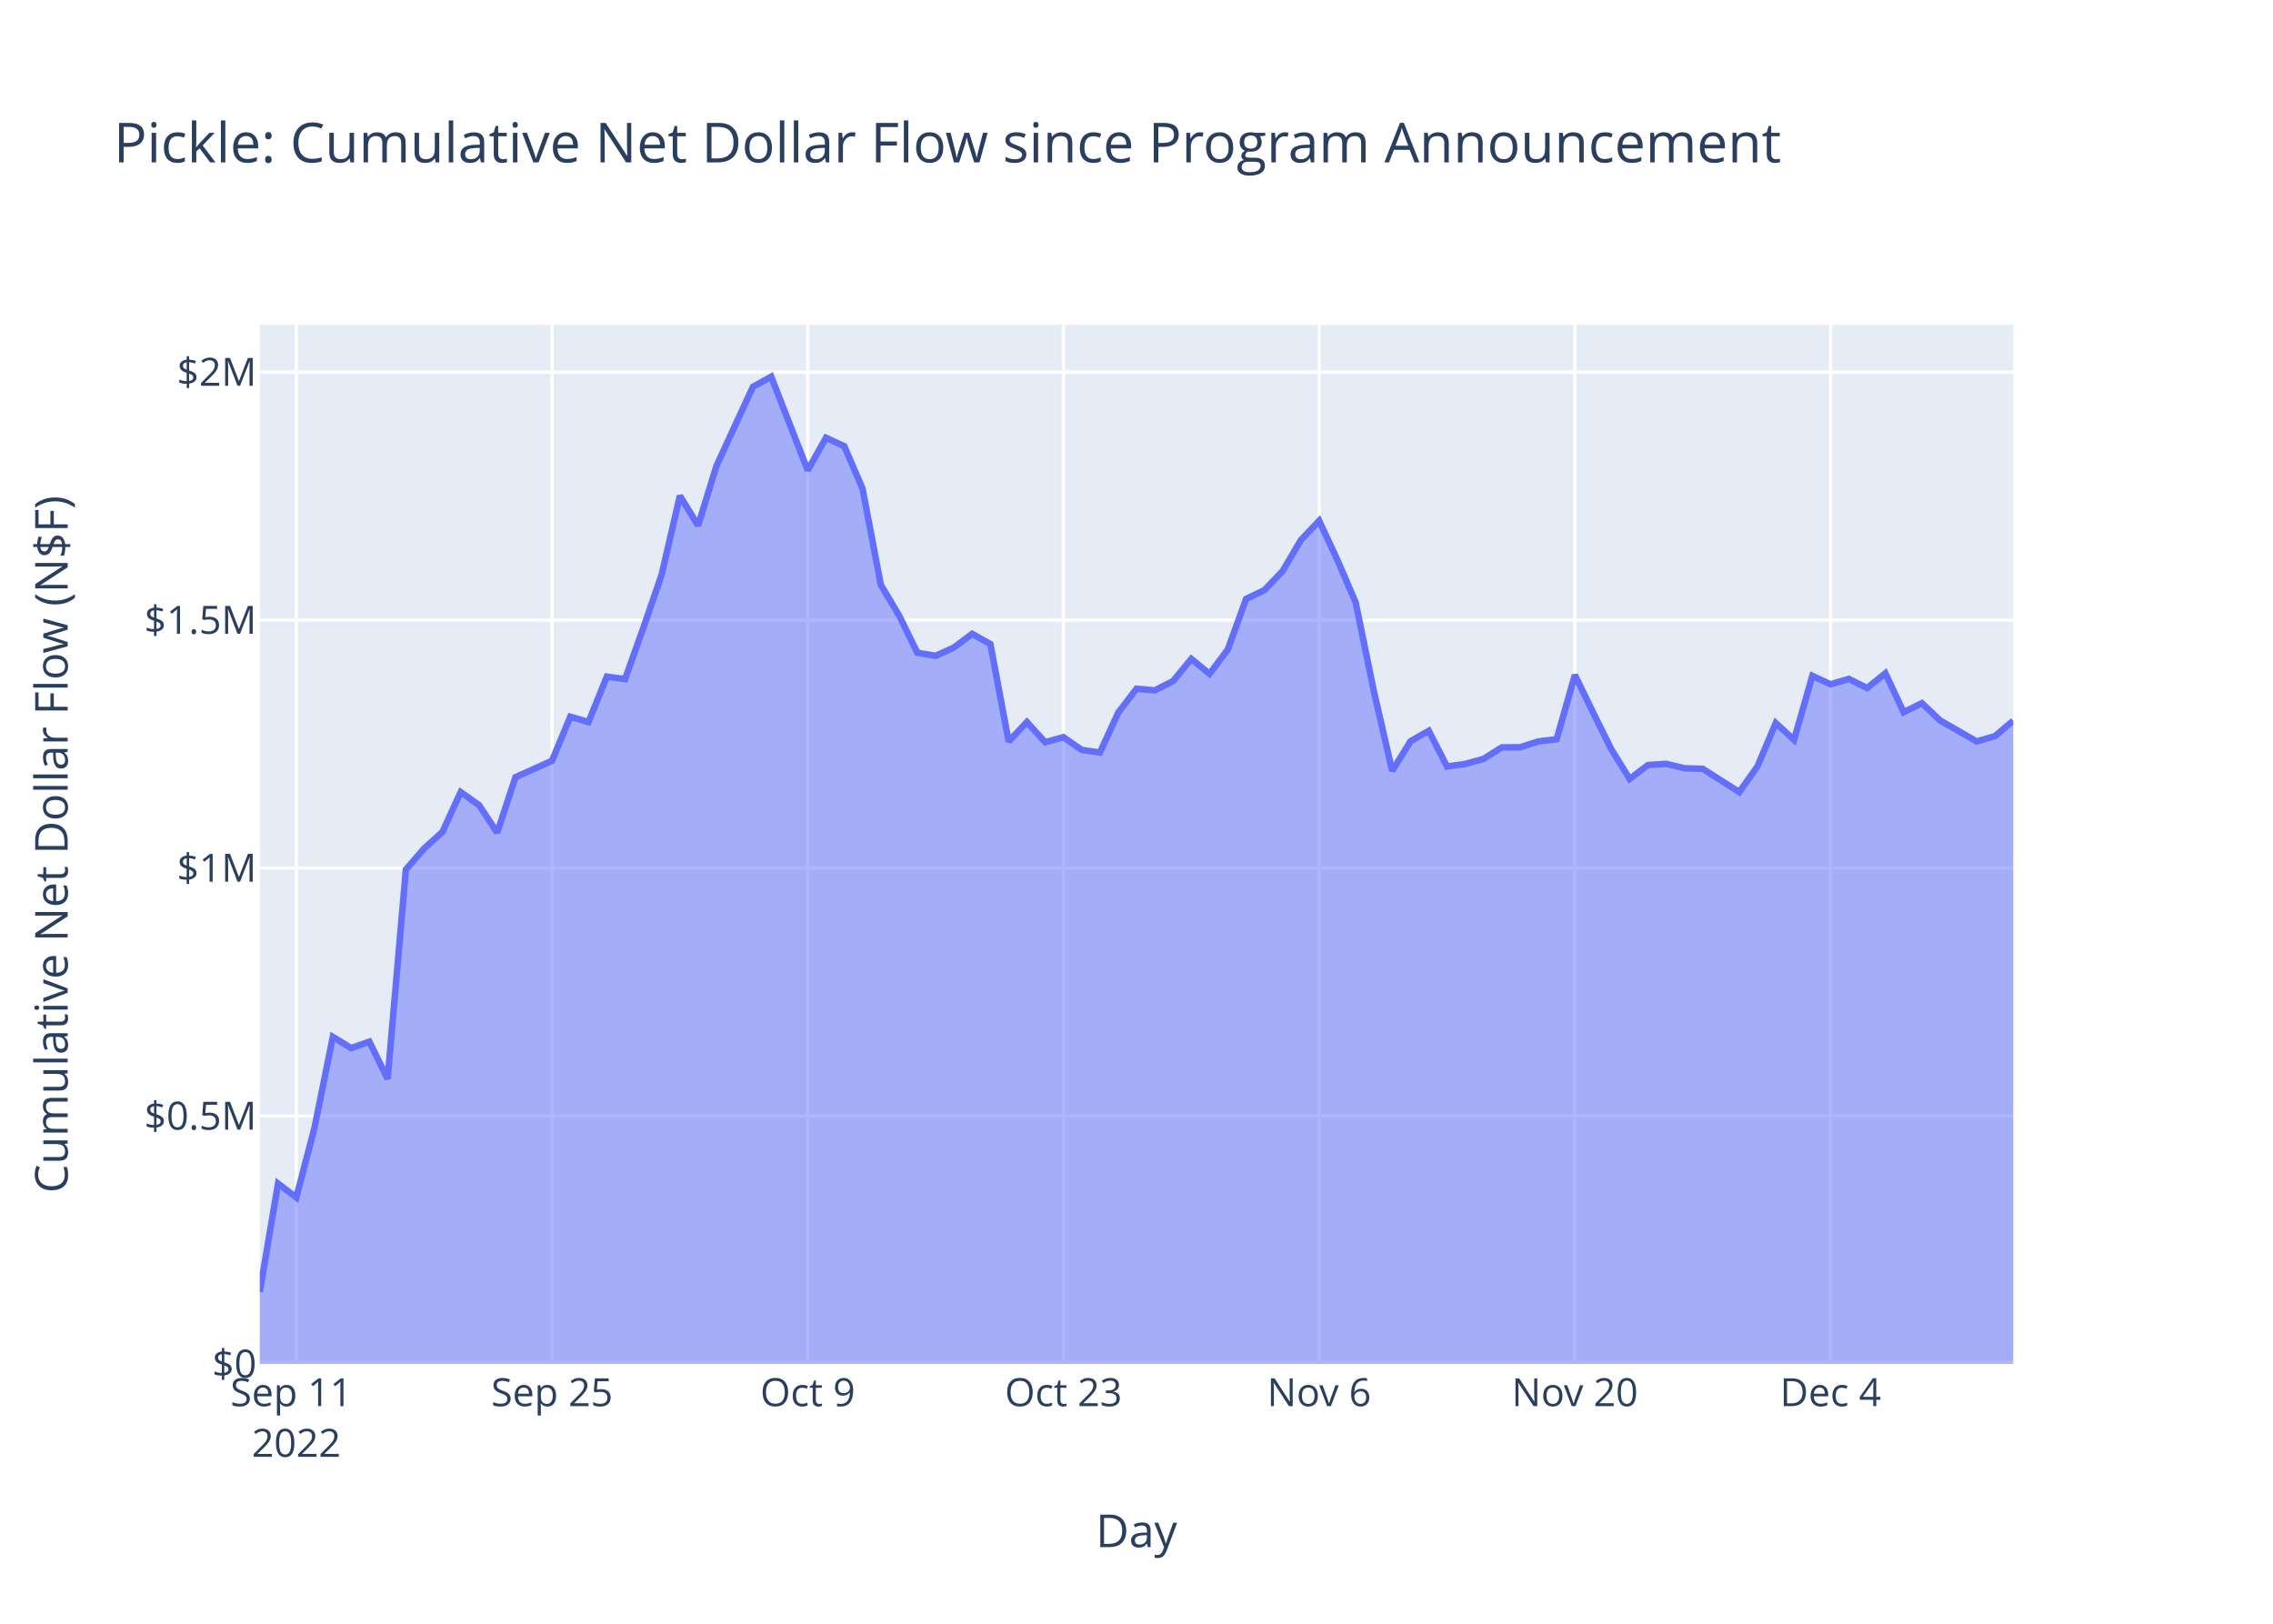
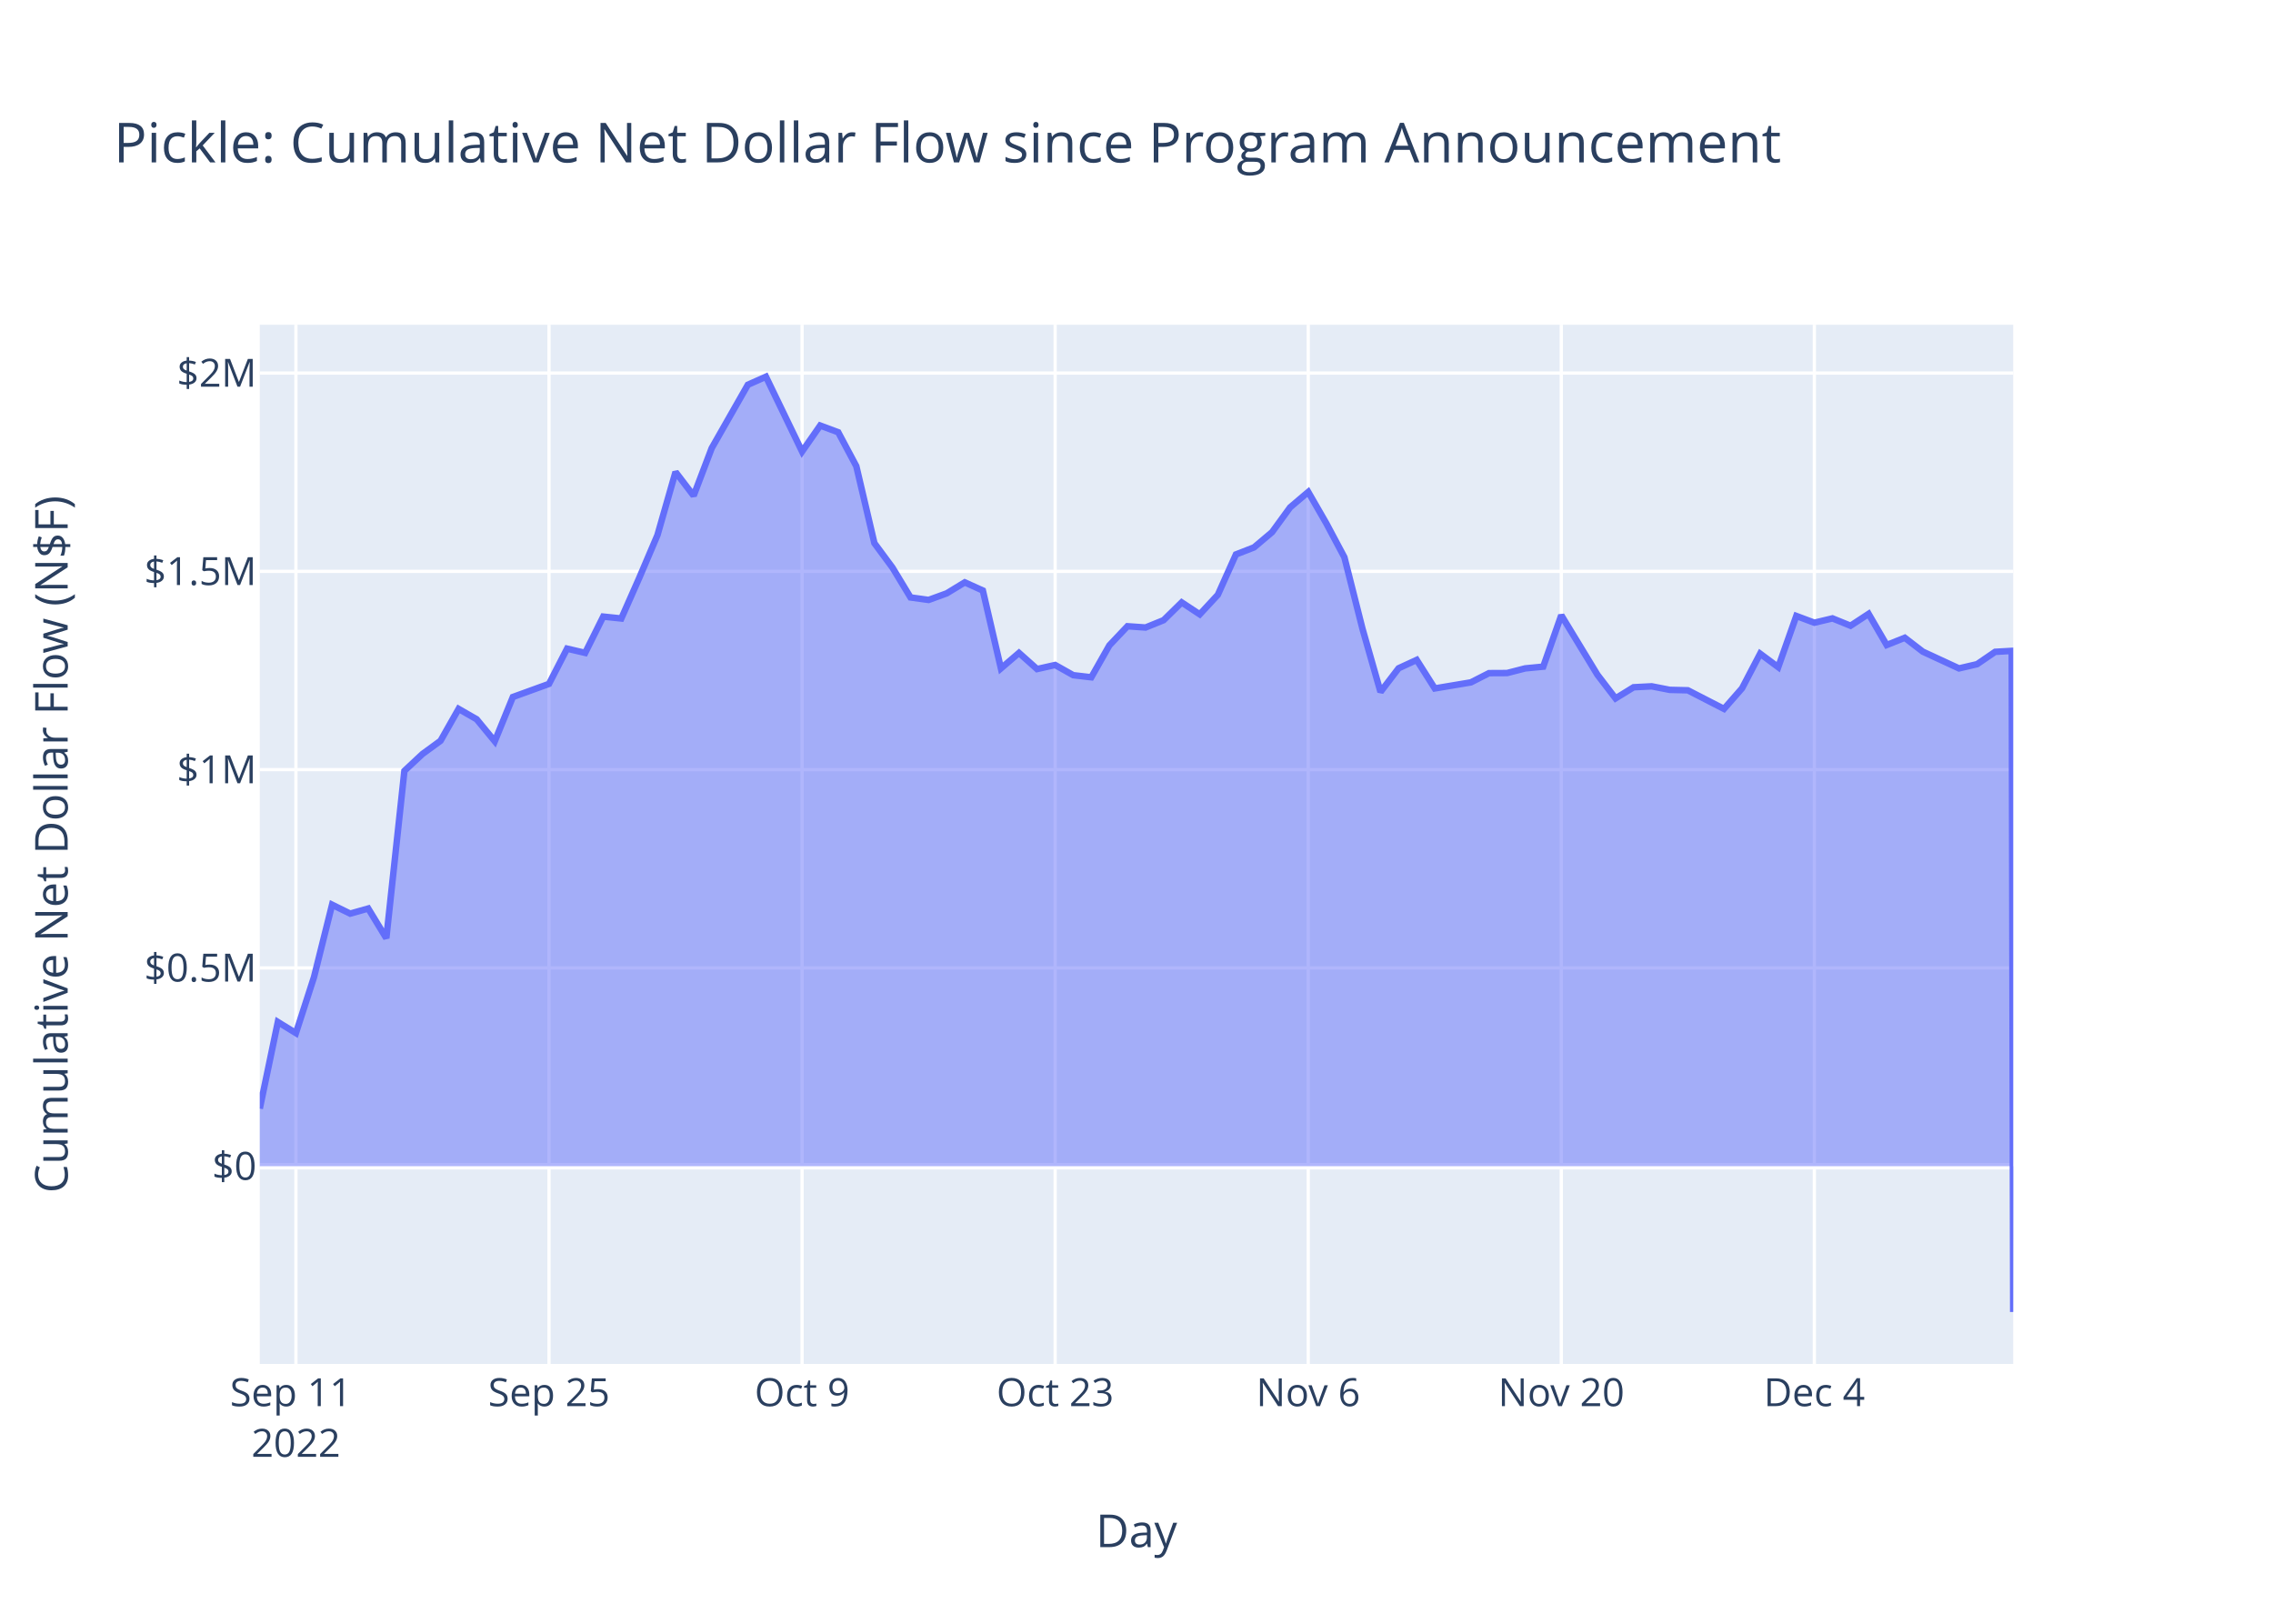
<svg xmlns="http://www.w3.org/2000/svg" class="main-svg" width="700" height="500" style="" viewBox="0 0 700 500">
  <rect x="0" y="0" width="700" height="500" style="fill: rgb(255, 255, 255); fill-opacity: 1;" />
-   <defs id="defs-3fc30d">
+   <defs id="defs-d72c0a">
    <g class="clips">
-       <clipPath id="clip3fc30dxyplot" class="plotclip">
+       <clipPath id="clipd72c0axyplot" class="plotclip">
        <rect width="540" height="320" />
      </clipPath>
-       <clipPath class="axesclip" id="clip3fc30dx">
+       <clipPath class="axesclip" id="clipd72c0ax">
        <rect x="80" y="0" width="540" height="500" />
      </clipPath>
-       <clipPath class="axesclip" id="clip3fc30dy">
+       <clipPath class="axesclip" id="clipd72c0ay">
        <rect x="0" y="100" width="700" height="320" />
      </clipPath>
-       <clipPath class="axesclip" id="clip3fc30dxy">
+       <clipPath class="axesclip" id="clipd72c0axy">
        <rect x="80" y="100" width="540" height="320" />
      </clipPath>
    </g>
    <g class="gradients" />
    <g class="patterns" />
  </defs>
  <g class="bglayer">
    <rect class="bg" x="80" y="100" width="540" height="320" style="fill: rgb(229, 236, 246); fill-opacity: 1; stroke-width: 0;" />
  </g>
  <g class="layer-below">
    <g class="imagelayer" />
    <g class="shapelayer" />
  </g>
  <g class="cartesianlayer">
    <g class="subplot xy">
      <g class="layer-subplot">
        <g class="shapelayer" />
        <g class="imagelayer" />
      </g>
      <g class="minor-gridlayer">
        <g class="x" />
        <g class="y" />
      </g>
      <g class="gridlayer">
        <g class="x">
-           <path class="xgrid crisp" transform="translate(91.25,0)" d="M0,100v320" style="stroke: rgb(255, 255, 255); stroke-opacity: 1; stroke-width: 1px;" />
-           <path class="xgrid crisp" transform="translate(170,0)" d="M0,100v320" style="stroke: rgb(255, 255, 255); stroke-opacity: 1; stroke-width: 1px;" />
-           <path class="xgrid crisp" transform="translate(248.75,0)" d="M0,100v320" style="stroke: rgb(255, 255, 255); stroke-opacity: 1; stroke-width: 1px;" />
-           <path class="xgrid crisp" transform="translate(327.5,0)" d="M0,100v320" style="stroke: rgb(255, 255, 255); stroke-opacity: 1; stroke-width: 1px;" />
-           <path class="xgrid crisp" transform="translate(406.25,0)" d="M0,100v320" style="stroke: rgb(255, 255, 255); stroke-opacity: 1; stroke-width: 1px;" />
-           <path class="xgrid crisp" transform="translate(485,0)" d="M0,100v320" style="stroke: rgb(255, 255, 255); stroke-opacity: 1; stroke-width: 1px;" />
-           <path class="xgrid crisp" transform="translate(563.75,0)" d="M0,100v320" style="stroke: rgb(255, 255, 255); stroke-opacity: 1; stroke-width: 1px;" />
+           <path class="xgrid crisp" transform="translate(91.13,0)" d="M0,100v320" style="stroke: rgb(255, 255, 255); stroke-opacity: 1; stroke-width: 1px;" />
+           <path class="xgrid crisp" transform="translate(169.07,0)" d="M0,100v320" style="stroke: rgb(255, 255, 255); stroke-opacity: 1; stroke-width: 1px;" />
+           <path class="xgrid crisp" transform="translate(247.01,0)" d="M0,100v320" style="stroke: rgb(255, 255, 255); stroke-opacity: 1; stroke-width: 1px;" />
+           <path class="xgrid crisp" transform="translate(324.95,0)" d="M0,100v320" style="stroke: rgb(255, 255, 255); stroke-opacity: 1; stroke-width: 1px;" />
+           <path class="xgrid crisp" transform="translate(402.89,0)" d="M0,100v320" style="stroke: rgb(255, 255, 255); stroke-opacity: 1; stroke-width: 1px;" />
+           <path class="xgrid crisp" transform="translate(480.82,0)" d="M0,100v320" style="stroke: rgb(255, 255, 255); stroke-opacity: 1; stroke-width: 1px;" />
+           <path class="xgrid crisp" transform="translate(558.76,0)" d="M0,100v320" style="stroke: rgb(255, 255, 255); stroke-opacity: 1; stroke-width: 1px;" />
        </g>
        <g class="y">
-           <path class="ygrid crisp" transform="translate(0,343.65)" d="M80,0h540" style="stroke: rgb(255, 255, 255); stroke-opacity: 1; stroke-width: 1px;" />
-           <path class="ygrid crisp" transform="translate(0,267.3)" d="M80,0h540" style="stroke: rgb(255, 255, 255); stroke-opacity: 1; stroke-width: 1px;" />
-           <path class="ygrid crisp" transform="translate(0,190.95)" d="M80,0h540" style="stroke: rgb(255, 255, 255); stroke-opacity: 1; stroke-width: 1px;" />
-           <path class="ygrid crisp" transform="translate(0,114.59)" d="M80,0h540" style="stroke: rgb(255, 255, 255); stroke-opacity: 1; stroke-width: 1px;" />
+           <path class="ygrid crisp" transform="translate(0,298.05)" d="M80,0h540" style="stroke: rgb(255, 255, 255); stroke-opacity: 1; stroke-width: 1px;" />
+           <path class="ygrid crisp" transform="translate(0,236.99)" d="M80,0h540" style="stroke: rgb(255, 255, 255); stroke-opacity: 1; stroke-width: 1px;" />
+           <path class="ygrid crisp" transform="translate(0,175.94)" d="M80,0h540" style="stroke: rgb(255, 255, 255); stroke-opacity: 1; stroke-width: 1px;" />
+           <path class="ygrid crisp" transform="translate(0,114.88)" d="M80,0h540" style="stroke: rgb(255, 255, 255); stroke-opacity: 1; stroke-width: 1px;" />
        </g>
      </g>
      <g class="zerolinelayer">
-         <path class="yzl zl crisp" transform="translate(0,420)" d="M80,0h540" style="stroke: rgb(255, 255, 255); stroke-opacity: 1; stroke-width: 2px;" />
+         <path class="yzl zl crisp" transform="translate(0,359.11)" d="M80,0h540" style="stroke: rgb(255, 255, 255); stroke-opacity: 1; stroke-width: 2px;" />
      </g>
      <path class="xlines-below" />
      <path class="ylines-below" />
      <g class="overlines-below" />
      <g class="xaxislayer-below" />
      <g class="yaxislayer-below" />
      <g class="overaxes-below" />
-       <g class="plot" transform="translate(80,100)" clip-path="url(#clip3fc30dxyplot)">
+       <g class="plot" transform="translate(80,100)" clip-path="url(#clipd72c0axyplot)">
        <g class="scatterlayer mlayer">
-           <g class="trace scatter traced0fc48" style="stroke-miterlimit: 2;">
+           <g class="trace scatter trace0192c3" style="stroke-miterlimit: 2;">
            <g class="fills">
              <g>
-                 <path class="js-fill" d="M540,320L0,320L0,297.8L5.63,264.46L11.25,268.74L16.88,247.18L22.5,219.3L28.13,222.74L33.75,220.77L39.38,232.22L45,167.76L50.63,161.27L56.25,156.19L61.88,143.91L67.5,147.9L73.13,156.38L78.75,139.33L90,134.27L95.63,120.71L101.25,122.34L106.88,108.37L112.5,109.1L118.13,93.35L123.75,77.01L129.38,52.69L135,61.81L140.63,43.51L151.88,19.1L157.5,16L168.75,44.82L174.38,34.8L180,37.39L185.63,50.45L191.25,80.08L196.88,89.51L202.5,100.99L208.13,101.95L213.75,99.41L219.38,95.19L225,98.33L230.63,128.32L236.25,122.35L241.88,128.56L247.5,127L253.13,130.93L258.75,131.73L264.38,119.44L270,112.09L275.63,112.58L281.25,109.74L286.88,102.9L292.5,107.5L298.13,99.98L303.75,84.43L309.38,81.72L315,75.85L320.63,66.3L326.25,60.37L331.88,72.46L337.5,85.53L343.13,113.04L348.75,137.37L354.38,128.27L360,125.05L365.63,136.03L371.25,135.25L376.88,133.69L382.5,130.14L388.13,130.11L393.75,128.31L399.38,127.64L405,107.86L410.63,119.42L416.25,130.78L421.88,139.86L427.5,135.58L433.13,135.21L438.75,136.57L444.38,136.74L455.63,143.91L461.25,135.96L466.88,122.65L472.5,127.83L478.13,108.12L483.75,110.72L489.38,109.06L495,111.88L500.63,107.32L506.25,119.31L511.88,116.53L517.5,121.87L528.75,128.31L534.38,126.68L540,121.93" style="fill: rgb(99, 110, 250); fill-opacity: 0.5; stroke-width: 0;" />
+                 <path class="js-fill" d="M540,259.11L0,259.11L0,241.36L5.57,214.7L11.13,218.12L16.7,200.88L22.27,178.59L27.84,181.33L33.4,179.76L38.97,188.91L44.54,137.37L50.1,132.18L55.67,128.11L61.24,118.29L66.8,121.49L72.37,128.26L77.94,114.63L89.07,110.59L94.64,99.74L100.21,101.04L105.77,89.87L111.34,90.45L116.91,77.85L122.47,64.79L128.04,45.34L133.61,52.64L139.18,38L150.31,18.48L155.88,16L167.01,39.04L172.58,31.04L178.14,33.1L183.71,43.55L189.28,67.25L194.85,74.79L200.41,83.97L205.98,84.74L211.55,82.71L217.11,79.33L222.68,81.84L228.25,105.82L233.81,101.05L239.38,106.02L244.95,104.77L250.52,107.91L256.08,108.56L261.65,98.73L267.22,92.84L272.78,93.23L278.35,90.97L283.92,85.5L289.48,89.17L295.05,83.16L300.62,70.73L306.19,68.56L311.75,63.87L317.32,56.22L322.89,51.49L328.45,61.15L334.02,71.6L339.59,93.61L345.15,113.06L350.72,105.78L356.29,103.21L361.86,111.99L372.99,110.12L378.56,107.28L384.12,107.25L389.69,105.82L395.26,105.28L400.82,89.46L411.96,107.79L417.53,115.05L423.09,111.63L428.66,111.34L434.23,112.43L439.79,112.56L450.93,118.29L456.49,111.94L462.06,101.29L467.63,105.43L473.2,89.67L478.76,91.75L484.33,90.42L489.9,92.68L495.46,89.03L501.03,98.62L506.6,96.39L512.16,100.66L523.3,105.82L528.87,104.52L534.43,100.72L539.54,100.43L540,304" style="fill: rgb(99, 110, 250); fill-opacity: 0.5; stroke-width: 0;" />
              </g>
            </g>
            <g class="errorbars" />
            <g class="lines">
-               <path class="js-line" d="M0,297.8L5.63,264.46L11.25,268.74L16.88,247.18L22.5,219.3L28.13,222.74L33.75,220.77L39.38,232.22L45,167.76L50.63,161.27L56.25,156.19L61.88,143.91L67.5,147.9L73.13,156.38L78.75,139.33L90,134.27L95.63,120.71L101.25,122.34L106.88,108.37L112.5,109.1L118.13,93.35L123.75,77.01L129.38,52.69L135,61.81L140.63,43.51L151.88,19.1L157.5,16L168.75,44.82L174.38,34.8L180,37.39L185.63,50.45L191.25,80.08L196.88,89.51L202.5,100.99L208.13,101.95L213.75,99.41L219.38,95.19L225,98.33L230.63,128.32L236.25,122.35L241.88,128.56L247.5,127L253.13,130.93L258.75,131.73L264.38,119.44L270,112.09L275.63,112.58L281.25,109.74L286.88,102.9L292.5,107.5L298.13,99.98L303.75,84.43L309.38,81.72L315,75.85L320.63,66.3L326.25,60.37L331.88,72.46L337.5,85.53L343.13,113.04L348.75,137.37L354.38,128.27L360,125.05L365.63,136.03L371.25,135.25L376.88,133.69L382.5,130.14L388.13,130.11L393.75,128.31L399.38,127.64L405,107.86L410.63,119.42L416.25,130.78L421.88,139.86L427.5,135.58L433.13,135.21L438.75,136.57L444.38,136.74L455.63,143.91L461.25,135.96L466.88,122.65L472.5,127.83L478.13,108.12L483.75,110.72L489.38,109.06L495,111.88L500.63,107.32L506.25,119.31L511.88,116.53L517.5,121.87L528.75,128.31L534.38,126.68L540,121.93" style="vector-effect: non-scaling-stroke; fill: none; stroke: rgb(99, 110, 250); stroke-opacity: 1; stroke-width: 2px; opacity: 1;" />
+               <path class="js-line" d="M0,241.36L5.57,214.7L11.13,218.12L16.7,200.88L22.27,178.59L27.84,181.33L33.4,179.76L38.97,188.91L44.54,137.37L50.1,132.18L55.67,128.11L61.24,118.29L66.8,121.49L72.37,128.26L77.94,114.63L89.07,110.59L94.64,99.74L100.21,101.04L105.77,89.87L111.34,90.45L116.91,77.85L122.47,64.79L128.04,45.34L133.61,52.64L139.18,38L150.31,18.48L155.88,16L167.01,39.04L172.58,31.04L178.14,33.1L183.71,43.55L189.28,67.25L194.85,74.79L200.41,83.97L205.98,84.74L211.55,82.71L217.11,79.33L222.68,81.84L228.25,105.82L233.81,101.05L239.38,106.02L244.95,104.77L250.52,107.91L256.08,108.56L261.65,98.73L267.22,92.84L272.78,93.23L278.35,90.97L283.92,85.5L289.48,89.17L295.05,83.16L300.62,70.73L306.19,68.56L311.75,63.87L317.32,56.22L322.89,51.49L328.45,61.15L334.02,71.6L339.59,93.61L345.15,113.06L350.72,105.78L356.29,103.21L361.86,111.99L372.99,110.12L378.56,107.28L384.12,107.25L389.69,105.82L395.26,105.28L400.82,89.46L411.96,107.79L417.53,115.05L423.09,111.63L428.66,111.34L434.23,112.43L439.79,112.56L450.93,118.29L456.49,111.94L462.06,101.29L467.63,105.43L473.2,89.67L478.76,91.75L484.33,90.42L489.9,92.68L495.46,89.03L501.03,98.62L506.6,96.39L512.16,100.66L523.3,105.82L528.87,104.52L534.43,100.72L539.54,100.43L540,304" style="vector-effect: non-scaling-stroke; fill: none; stroke: rgb(99, 110, 250); stroke-opacity: 1; stroke-width: 2px; opacity: 1;" />
            </g>
            <g class="points" />
            <g class="text" />
          </g>
        </g>
      </g>
      <g class="overplot" />
      <path class="xlines-above crisp" d="M0,0" style="fill: none;" />
      <path class="ylines-above crisp" d="M0,0" style="fill: none;" />
      <g class="overlines-above" />
      <g class="xaxislayer-above">
        <g class="xtick">
-           <text text-anchor="middle" x="0" y="433" transform="translate(91.25,0)" style="font-family: 'Open Sans', verdana, arial, sans-serif; font-size: 12px; fill: rgb(42, 63, 95); fill-opacity: 1; white-space: pre; opacity: 1;">
+           <text text-anchor="middle" x="0" y="433" transform="translate(91.13,0)" style="font-family: 'Open Sans', verdana, arial, sans-serif; font-size: 12px; fill: rgb(42, 63, 95); fill-opacity: 1; white-space: pre; opacity: 1;">
            <tspan class="line" dy="0em" x="0" y="433">Sep 11</tspan>
            <tspan class="line" dy="1.3em" x="0" y="433">2022</tspan>
          </text>
        </g>
        <g class="xtick">
-           <text text-anchor="middle" x="0" y="433" style="font-family: 'Open Sans', verdana, arial, sans-serif; font-size: 12px; fill: rgb(42, 63, 95); fill-opacity: 1; white-space: pre; opacity: 1;" transform="translate(170,0)">Sep 25</text>
+           <text text-anchor="middle" x="0" y="433" style="font-family: 'Open Sans', verdana, arial, sans-serif; font-size: 12px; fill: rgb(42, 63, 95); fill-opacity: 1; white-space: pre; opacity: 1;" transform="translate(169.07,0)">Sep 25</text>
        </g>
        <g class="xtick">
-           <text text-anchor="middle" x="0" y="433" style="font-family: 'Open Sans', verdana, arial, sans-serif; font-size: 12px; fill: rgb(42, 63, 95); fill-opacity: 1; white-space: pre; opacity: 1;" transform="translate(248.75,0)">Oct 9</text>
+           <text text-anchor="middle" x="0" y="433" style="font-family: 'Open Sans', verdana, arial, sans-serif; font-size: 12px; fill: rgb(42, 63, 95); fill-opacity: 1; white-space: pre; opacity: 1;" transform="translate(247.01,0)">Oct 9</text>
        </g>
        <g class="xtick">
-           <text text-anchor="middle" x="0" y="433" style="font-family: 'Open Sans', verdana, arial, sans-serif; font-size: 12px; fill: rgb(42, 63, 95); fill-opacity: 1; white-space: pre; opacity: 1;" transform="translate(327.5,0)">Oct 23</text>
+           <text text-anchor="middle" x="0" y="433" style="font-family: 'Open Sans', verdana, arial, sans-serif; font-size: 12px; fill: rgb(42, 63, 95); fill-opacity: 1; white-space: pre; opacity: 1;" transform="translate(324.95,0)">Oct 23</text>
        </g>
        <g class="xtick">
-           <text text-anchor="middle" x="0" y="433" style="font-family: 'Open Sans', verdana, arial, sans-serif; font-size: 12px; fill: rgb(42, 63, 95); fill-opacity: 1; white-space: pre; opacity: 1;" transform="translate(406.25,0)">Nov 6</text>
+           <text text-anchor="middle" x="0" y="433" style="font-family: 'Open Sans', verdana, arial, sans-serif; font-size: 12px; fill: rgb(42, 63, 95); fill-opacity: 1; white-space: pre; opacity: 1;" transform="translate(402.89,0)">Nov 6</text>
        </g>
        <g class="xtick">
-           <text text-anchor="middle" x="0" y="433" style="font-family: 'Open Sans', verdana, arial, sans-serif; font-size: 12px; fill: rgb(42, 63, 95); fill-opacity: 1; white-space: pre; opacity: 1;" transform="translate(485,0)">Nov 20</text>
+           <text text-anchor="middle" x="0" y="433" style="font-family: 'Open Sans', verdana, arial, sans-serif; font-size: 12px; fill: rgb(42, 63, 95); fill-opacity: 1; white-space: pre; opacity: 1;" transform="translate(480.82,0)">Nov 20</text>
        </g>
        <g class="xtick">
-           <text text-anchor="middle" x="0" y="433" style="font-family: 'Open Sans', verdana, arial, sans-serif; font-size: 12px; fill: rgb(42, 63, 95); fill-opacity: 1; white-space: pre; opacity: 1;" transform="translate(563.75,0)">Dec 4</text>
+           <text text-anchor="middle" x="0" y="433" style="font-family: 'Open Sans', verdana, arial, sans-serif; font-size: 12px; fill: rgb(42, 63, 95); fill-opacity: 1; white-space: pre; opacity: 1;" transform="translate(558.76,0)">Dec 4</text>
        </g>
      </g>
      <g class="yaxislayer-above">
        <g class="ytick">
-           <text text-anchor="end" x="79" y="4.2" transform="translate(0,420)" style="font-family: 'Open Sans', verdana, arial, sans-serif; font-size: 12px; fill: rgb(42, 63, 95); fill-opacity: 1; white-space: pre; opacity: 1;">$0</text>
+           <text text-anchor="end" x="79" y="4.2" transform="translate(0,359.11)" style="font-family: 'Open Sans', verdana, arial, sans-serif; font-size: 12px; fill: rgb(42, 63, 95); fill-opacity: 1; white-space: pre; opacity: 1;">$0</text>
        </g>
        <g class="ytick">
-           <text text-anchor="end" x="79" y="4.2" style="font-family: 'Open Sans', verdana, arial, sans-serif; font-size: 12px; fill: rgb(42, 63, 95); fill-opacity: 1; white-space: pre; opacity: 1;" transform="translate(0,343.65)">$0.5M</text>
+           <text text-anchor="end" x="79" y="4.2" style="font-family: 'Open Sans', verdana, arial, sans-serif; font-size: 12px; fill: rgb(42, 63, 95); fill-opacity: 1; white-space: pre; opacity: 1;" transform="translate(0,298.05)">$0.5M</text>
        </g>
        <g class="ytick">
-           <text text-anchor="end" x="79" y="4.2" style="font-family: 'Open Sans', verdana, arial, sans-serif; font-size: 12px; fill: rgb(42, 63, 95); fill-opacity: 1; white-space: pre; opacity: 1;" transform="translate(0,267.3)">$1M</text>
+           <text text-anchor="end" x="79" y="4.2" style="font-family: 'Open Sans', verdana, arial, sans-serif; font-size: 12px; fill: rgb(42, 63, 95); fill-opacity: 1; white-space: pre; opacity: 1;" transform="translate(0,236.99)">$1M</text>
        </g>
        <g class="ytick">
-           <text text-anchor="end" x="79" y="4.2" style="font-family: 'Open Sans', verdana, arial, sans-serif; font-size: 12px; fill: rgb(42, 63, 95); fill-opacity: 1; white-space: pre; opacity: 1;" transform="translate(0,190.95)">$1.5M</text>
+           <text text-anchor="end" x="79" y="4.2" style="font-family: 'Open Sans', verdana, arial, sans-serif; font-size: 12px; fill: rgb(42, 63, 95); fill-opacity: 1; white-space: pre; opacity: 1;" transform="translate(0,175.94)">$1.5M</text>
        </g>
        <g class="ytick">
-           <text text-anchor="end" x="79" y="4.2" style="font-family: 'Open Sans', verdana, arial, sans-serif; font-size: 12px; fill: rgb(42, 63, 95); fill-opacity: 1; white-space: pre; opacity: 1;" transform="translate(0,114.59)">$2M</text>
+           <text text-anchor="end" x="79" y="4.2" style="font-family: 'Open Sans', verdana, arial, sans-serif; font-size: 12px; fill: rgb(42, 63, 95); fill-opacity: 1; white-space: pre; opacity: 1;" transform="translate(0,114.88)">$2M</text>
        </g>
      </g>
      <g class="overaxes-above" />
    </g>
  </g>
  <g class="polarlayer" />
  <g class="smithlayer" />
  <g class="ternarylayer" />
  <g class="geolayer" />
  <g class="funnelarealayer" />
  <g class="pielayer" />
  <g class="iciclelayer" />
  <g class="treemaplayer" />
  <g class="sunburstlayer" />
  <g class="glimages" />
-   <defs id="topdefs-3fc30d">
+   <defs id="topdefs-d72c0a">
    <g class="clips" />
  </defs>
  <g class="layer-above">
    <g class="imagelayer" />
    <g class="shapelayer" />
  </g>
  <g class="infolayer">
    <g class="g-gtitle">
      <text class="gtitle" x="35" y="50" text-anchor="start" dy="0em" style="font-family: 'Open Sans', verdana, arial, sans-serif; font-size: 17px; fill: rgb(42, 63, 95); opacity: 1; font-weight: normal; white-space: pre;">Pickle: Cumulative Net Dollar Flow since Program Announcement</text>
    </g>
    <g class="g-xtitle">
      <text class="xtitle" x="350" y="476.409" text-anchor="middle" style="font-family: 'Open Sans', verdana, arial, sans-serif; font-size: 14px; fill: rgb(42, 63, 95); opacity: 1; font-weight: normal; white-space: pre;">Day</text>
    </g>
    <g class="g-ytitle">
      <text class="ytitle" transform="rotate(-90,20.84063,260)" x="20.841" y="260" text-anchor="middle" style="font-family: 'Open Sans', verdana, arial, sans-serif; font-size: 14px; fill: rgb(42, 63, 95); opacity: 1; font-weight: normal; white-space: pre;">Cumulative Net Dollar Flow (N$F)</text>
    </g>
  </g>
</svg>
